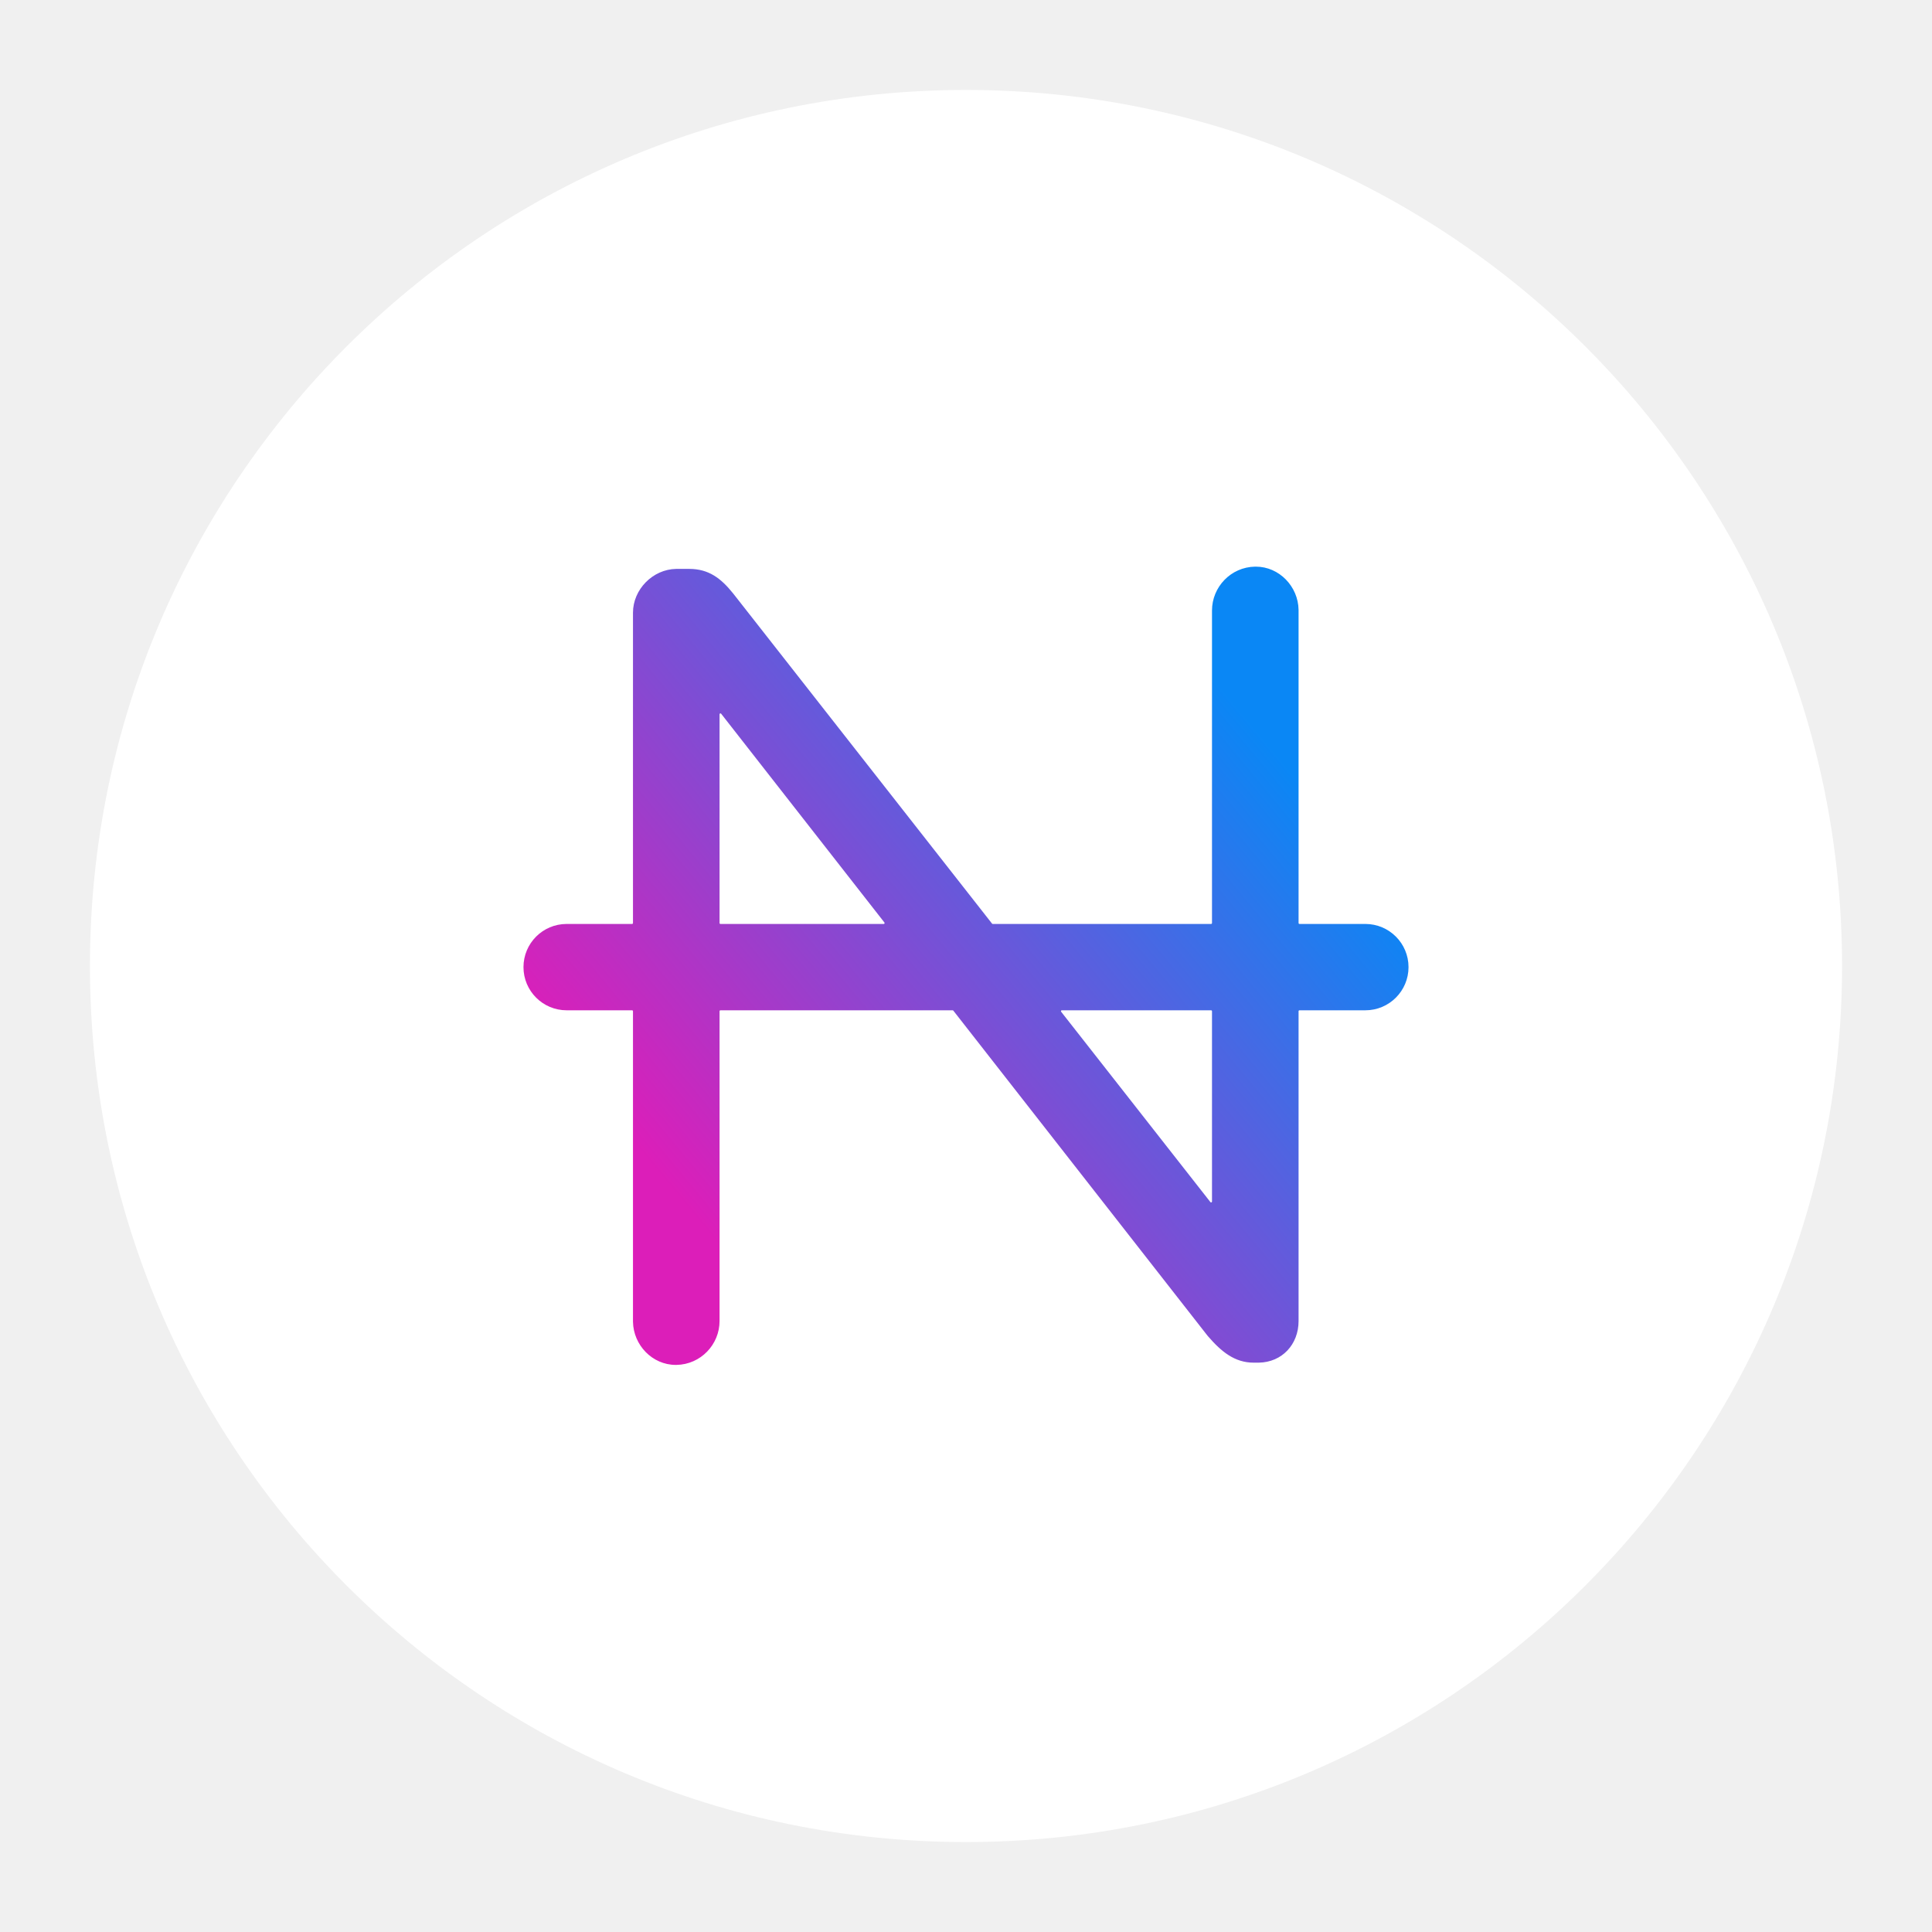
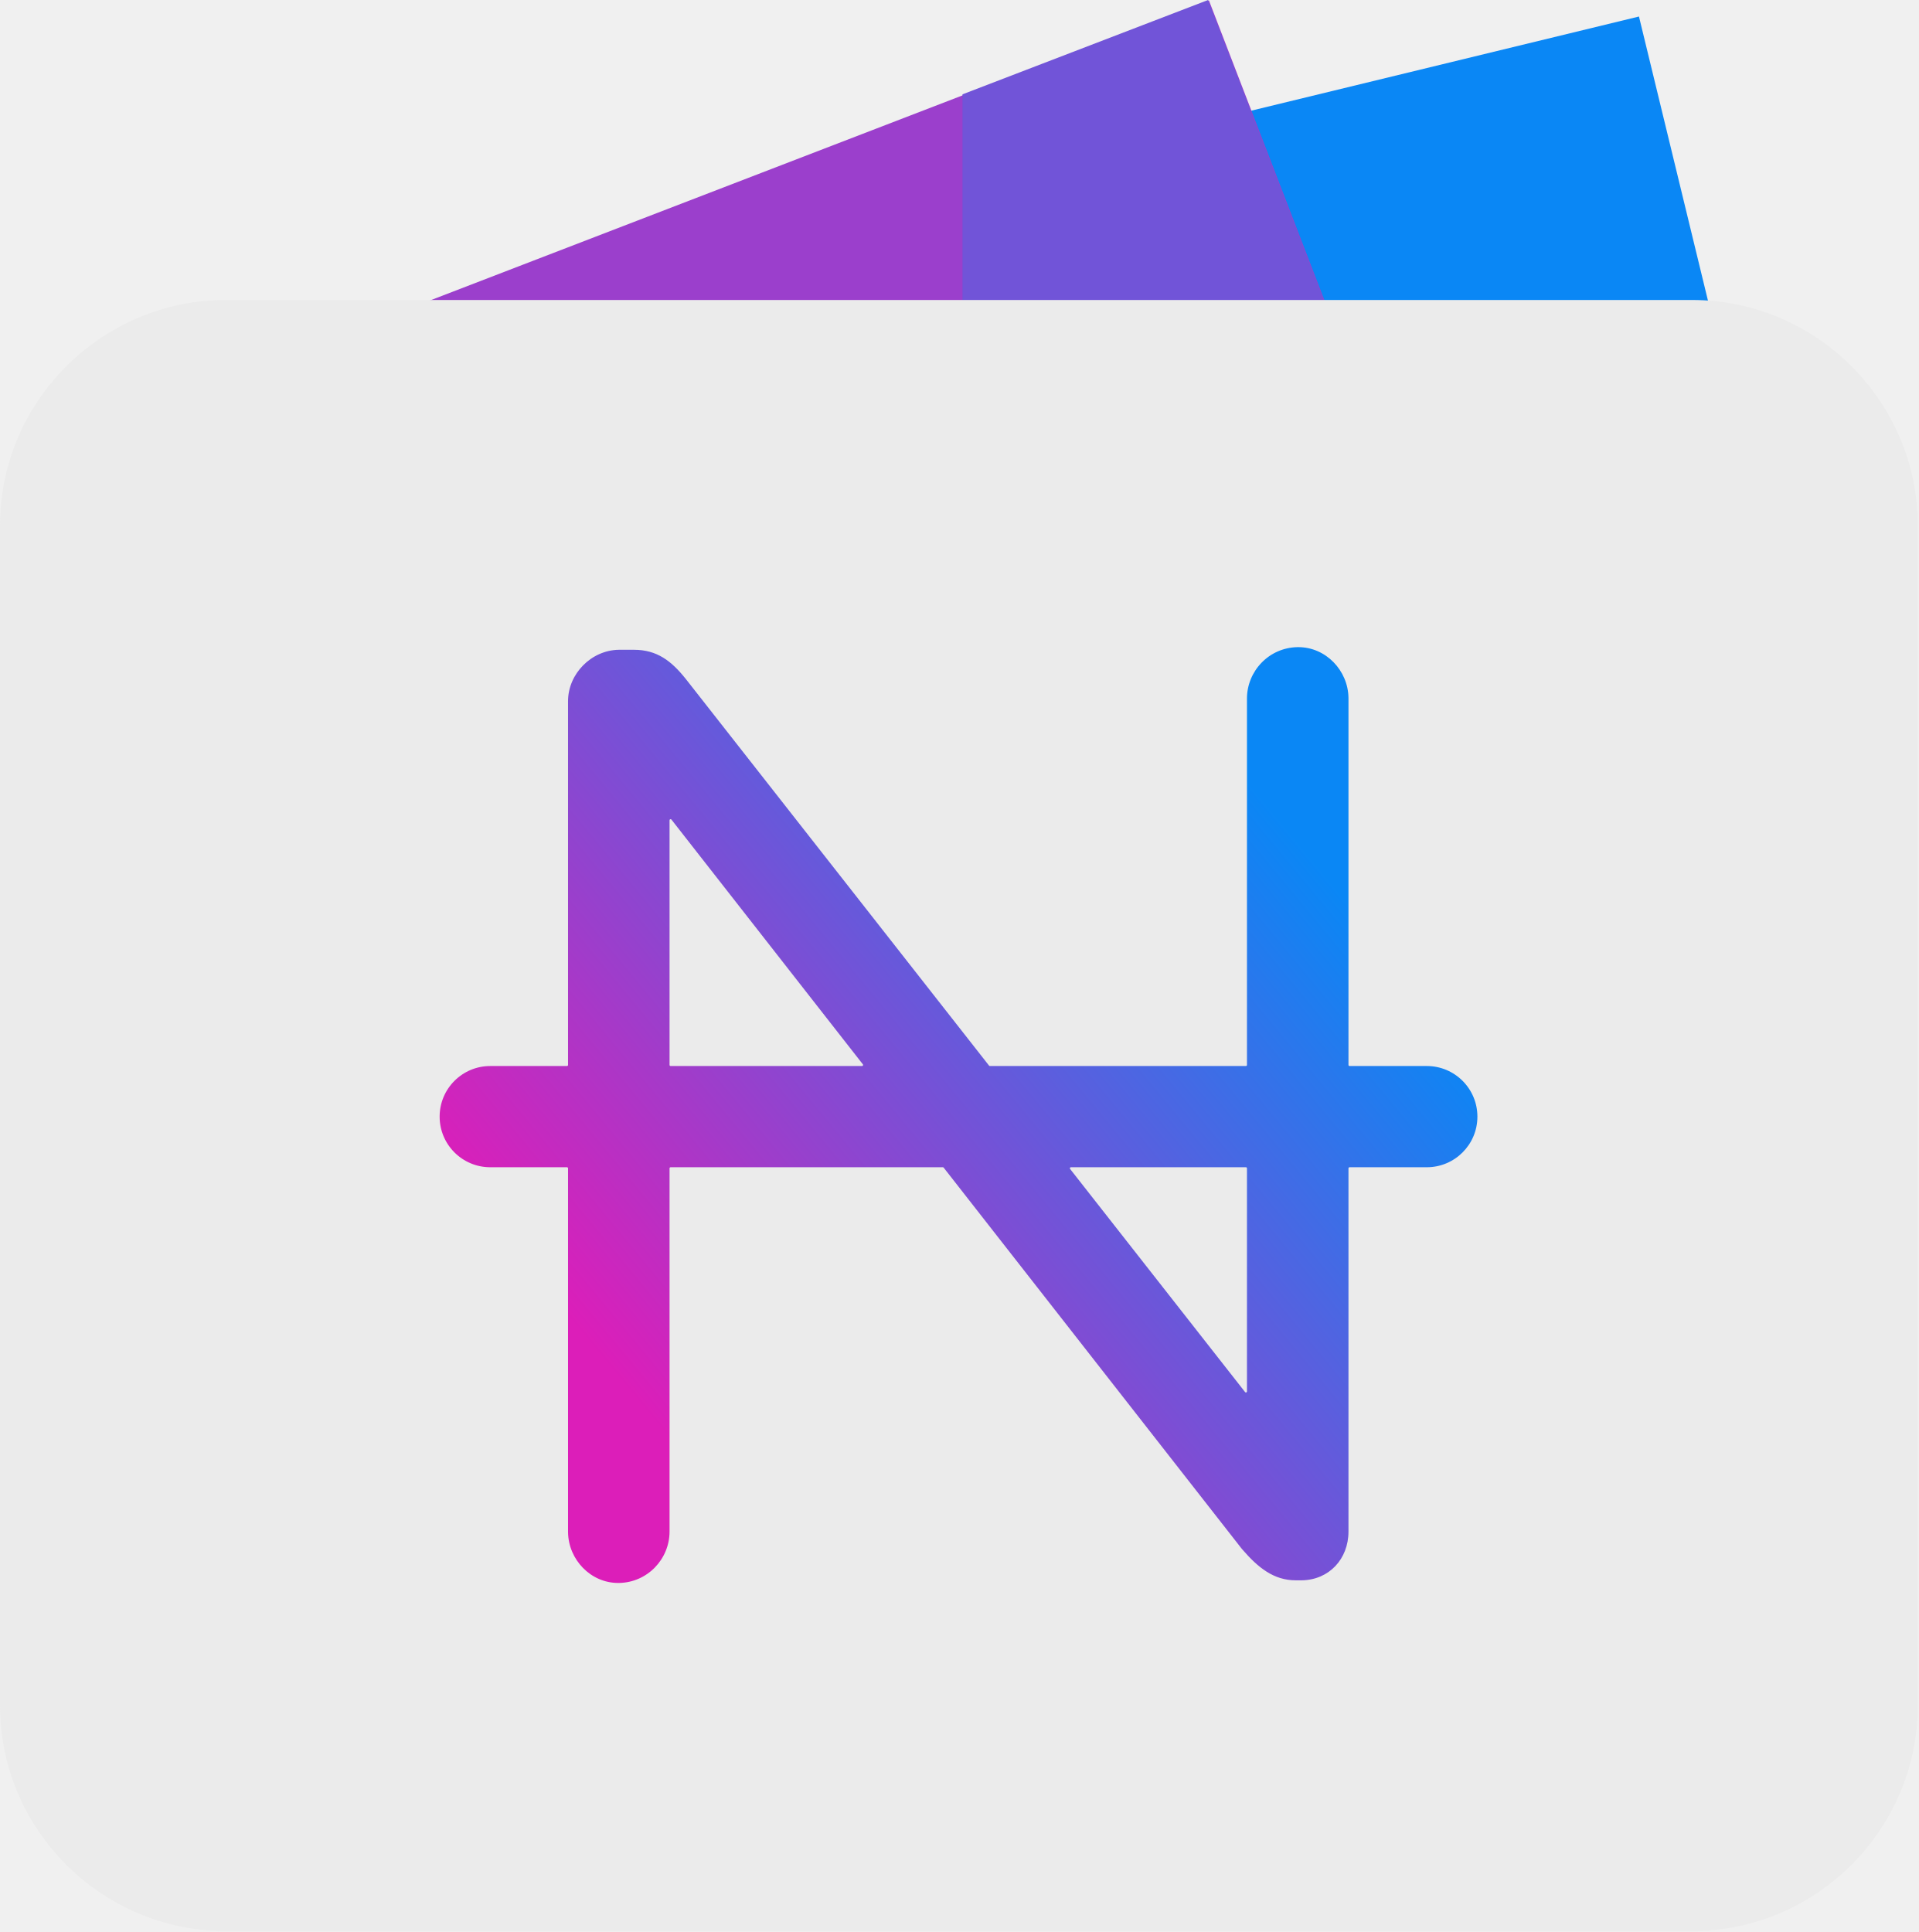
- <svg xmlns="http://www.w3.org/2000/svg" width="1074px" height="1074px" viewBox="0 0 1074 1074" version="1.1">
-   <defs>
-     <linearGradient x1="85.1%" y1="23.76%" x2="15.512%" y2="76.01%" id="linearGradient-1">
-       <stop stop-color="#0A87F5" offset="0%" />
-       <stop stop-color="#DC1EB9" offset="100%" />
-     </linearGradient>
-   </defs>
-   <g id="Final" stroke="none" stroke-width="1" fill="none" fill-rule="evenodd">
-     <g id="Logos-|-Selected-|-Bordered" transform="translate(-175, -175)">
-       <g id="N" transform="translate(200, 200)">
-         <rect id="Background" stroke="#F0F0F0" stroke-width="50" fill="#FFFFFF" x="0" y="0" width="1024" height="1024" rx="512" />
-         <path d="M673.125,290 C686.119,290 696.662,301.026 696.872,313.982 L696.875,314.375 L696.875,488.125 C696.875,488.401 697.099,488.625 697.375,488.625 L734,488.625 L734,488.625 C747.255,488.625 758,499.37 758,512.625 C758,525.88 747.255,536.625 734,536.625 L697.375,536.625 C697.099,536.625 696.875,536.849 696.875,537.125 L696.875,709.375 L696.875,709.375 C696.875,722.369 687.687,732.3 674.768,732.497 L674.375,732.5 L671.875,732.5 C661.416,732.5 653.985,726.444 646.602,717.908 L646.25,717.5 L504.959,536.817 C504.864,536.696 504.719,536.625 504.565,536.625 L375.5,536.625 C375.224,536.625 375,536.849 375,537.125 L375,709.375 L375,709.375 C375,722.369 364.586,733.525 351.037,733.75 L350.625,733.75 C337.631,733.75 327.088,722.724 326.878,709.768 L326.875,709.375 L326.875,537.125 C326.875,536.849 326.651,536.625 326.375,536.625 L290,536.625 L290,536.625 C276.745,536.625 266,525.88 266,512.625 C266,499.37 276.745,488.625 290,488.625 L326.375,488.625 C326.651,488.625 326.875,488.401 326.875,488.125 L326.875,315.625 L326.875,315.625 C326.875,302.631 337.901,291.475 350.857,291.253 L351.25,291.25 L358.125,291.25 C369.029,291.25 375.823,296.534 382.49,304.826 L383.125,305.625 L526.471,488.434 C526.566,488.554 526.711,488.625 526.864,488.625 L648.25,488.625 C648.526,488.625 648.75,488.401 648.75,488.125 L648.75,314.375 L648.75,314.375 C648.75,301.381 659.164,290.225 672.713,290 L673.125,290 Z M648.25,536.625 L565.287,536.625 C565.011,536.625 564.787,536.849 564.787,537.125 C564.787,537.237 564.825,537.345 564.894,537.434 L647.857,643.236 C648.027,643.453 648.341,643.491 648.559,643.321 C648.679,643.226 648.75,643.081 648.75,642.927 L648.75,537.125 C648.75,536.849 648.526,536.625 648.25,536.625 Z M375,372.076 L375,488.125 C375,488.401 375.224,488.625 375.5,488.625 L466.248,488.625 C466.524,488.625 466.748,488.401 466.748,488.125 C466.748,488.013 466.711,487.905 466.642,487.817 L375.894,371.768 C375.724,371.551 375.41,371.512 375.192,371.682 C375.071,371.777 375,371.922 375,372.076 Z" id="Shape" fill="url(#linearGradient-1)" fill-rule="nonzero" />
-       </g>
-     </g>
+ <svg xmlns="http://www.w3.org/2000/svg" height="1024" viewBox="0 0 1017 1024" width="1017">
+   <linearGradient id="a" x1="85.1%" x2="15.512%" y1="23.767%" y2="76.004%">
+     <stop offset="0" stop-color="#0a87f5" />
+     <stop offset="1" stop-color="#dc1eb9" />
+   </linearGradient>
+   <g fill="none">
+     <path d="m252.339 82.516h673.67v405.724h-673.67z" fill="#0a87f5" transform="matrix(-.9717557 .2359892 -.2359892 -.9717557 1229.053 423.6576)" />
+     <path d="m72.244 105.94h664.085v408.599h-664.085z" fill="#9b3fcc" transform="matrix(-.9331857 .3593945 -.3593945 -.9331857 893.0593 454.452)" />
+     <path d="m787.303 380.837-147.035-380.837-130.166 49.999v437.319z" fill="#7154d8" />
+     <path d="m896.757 1023.514h-777.109c-65.805 0-119.648-53.809-119.648-119.58v-625.355c0-65.767 53.84-119.58 119.648-119.58h777.109c65.805 0 119.648 53.809 119.648 119.58v625.355c0 65.767-53.843 119.58-119.648 119.58z" fill="#ebebeb" />
+     <path d="m688.119 343c14.526 0 26.312 12.324 26.546 26.806l.004.439v194.208c0 .309.25.559.559.559h40.943c14.817 0 26.829 12.01 26.829 26.826s-12.012 26.826-26.829 26.826h-40.943c-.309 0-.559.25-.559.559v192.532c0 14.524-10.272 25.624-24.714 25.845l-.439.003h-2.795c-11.692 0-19.999-6.769-28.253-16.31l-.393-.456-157.947-201.958c-.106-.135-.268-.215-.44-.215h-144.28c-.309 0-.559.25-.559.559v192.532c0 14.524-11.641 26.993-26.788 27.245h-.46c-14.526 0-26.312-12.324-26.546-26.806l-.004-.439v-192.532c0-.309-.25-.559-.559-.559h-40.663c-14.817 0-26.829-12.01-26.829-26.826s12.012-26.826 26.829-26.826h40.663c.309 0 .559-.25.559-.559v-192.811c0-14.524 12.326-26.993 26.809-27.241l.44-.004h7.685c12.189 0 19.784 5.906 27.238 15.175l.71.893 160.244 204.334c.106.135.268.214.44.214h135.695c.309 0 .559-.25.559-.559v-194.208c0-14.524 11.641-26.993 26.788-27.245zm-27.807 275.664h-92.743c-.309 0-.559.25-.559.559 0 .125.042.246.119.345l92.743 118.26c.19.243.542.285.785.095.135-.106.214-.268.214-.44v-118.26c0-.309-.25-.559-.559-.559zm-305.462-183.924v129.713c0 .309.25.559.559.559h101.446c.309 0 .559-.25.559-.559 0-.125-.042-.246-.119-.344l-101.446-129.713c-.19-.243-.541-.286-.785-.096-.135.106-.215.268-.215.44z" fill="url(#a)" />
  </g>
</svg>
